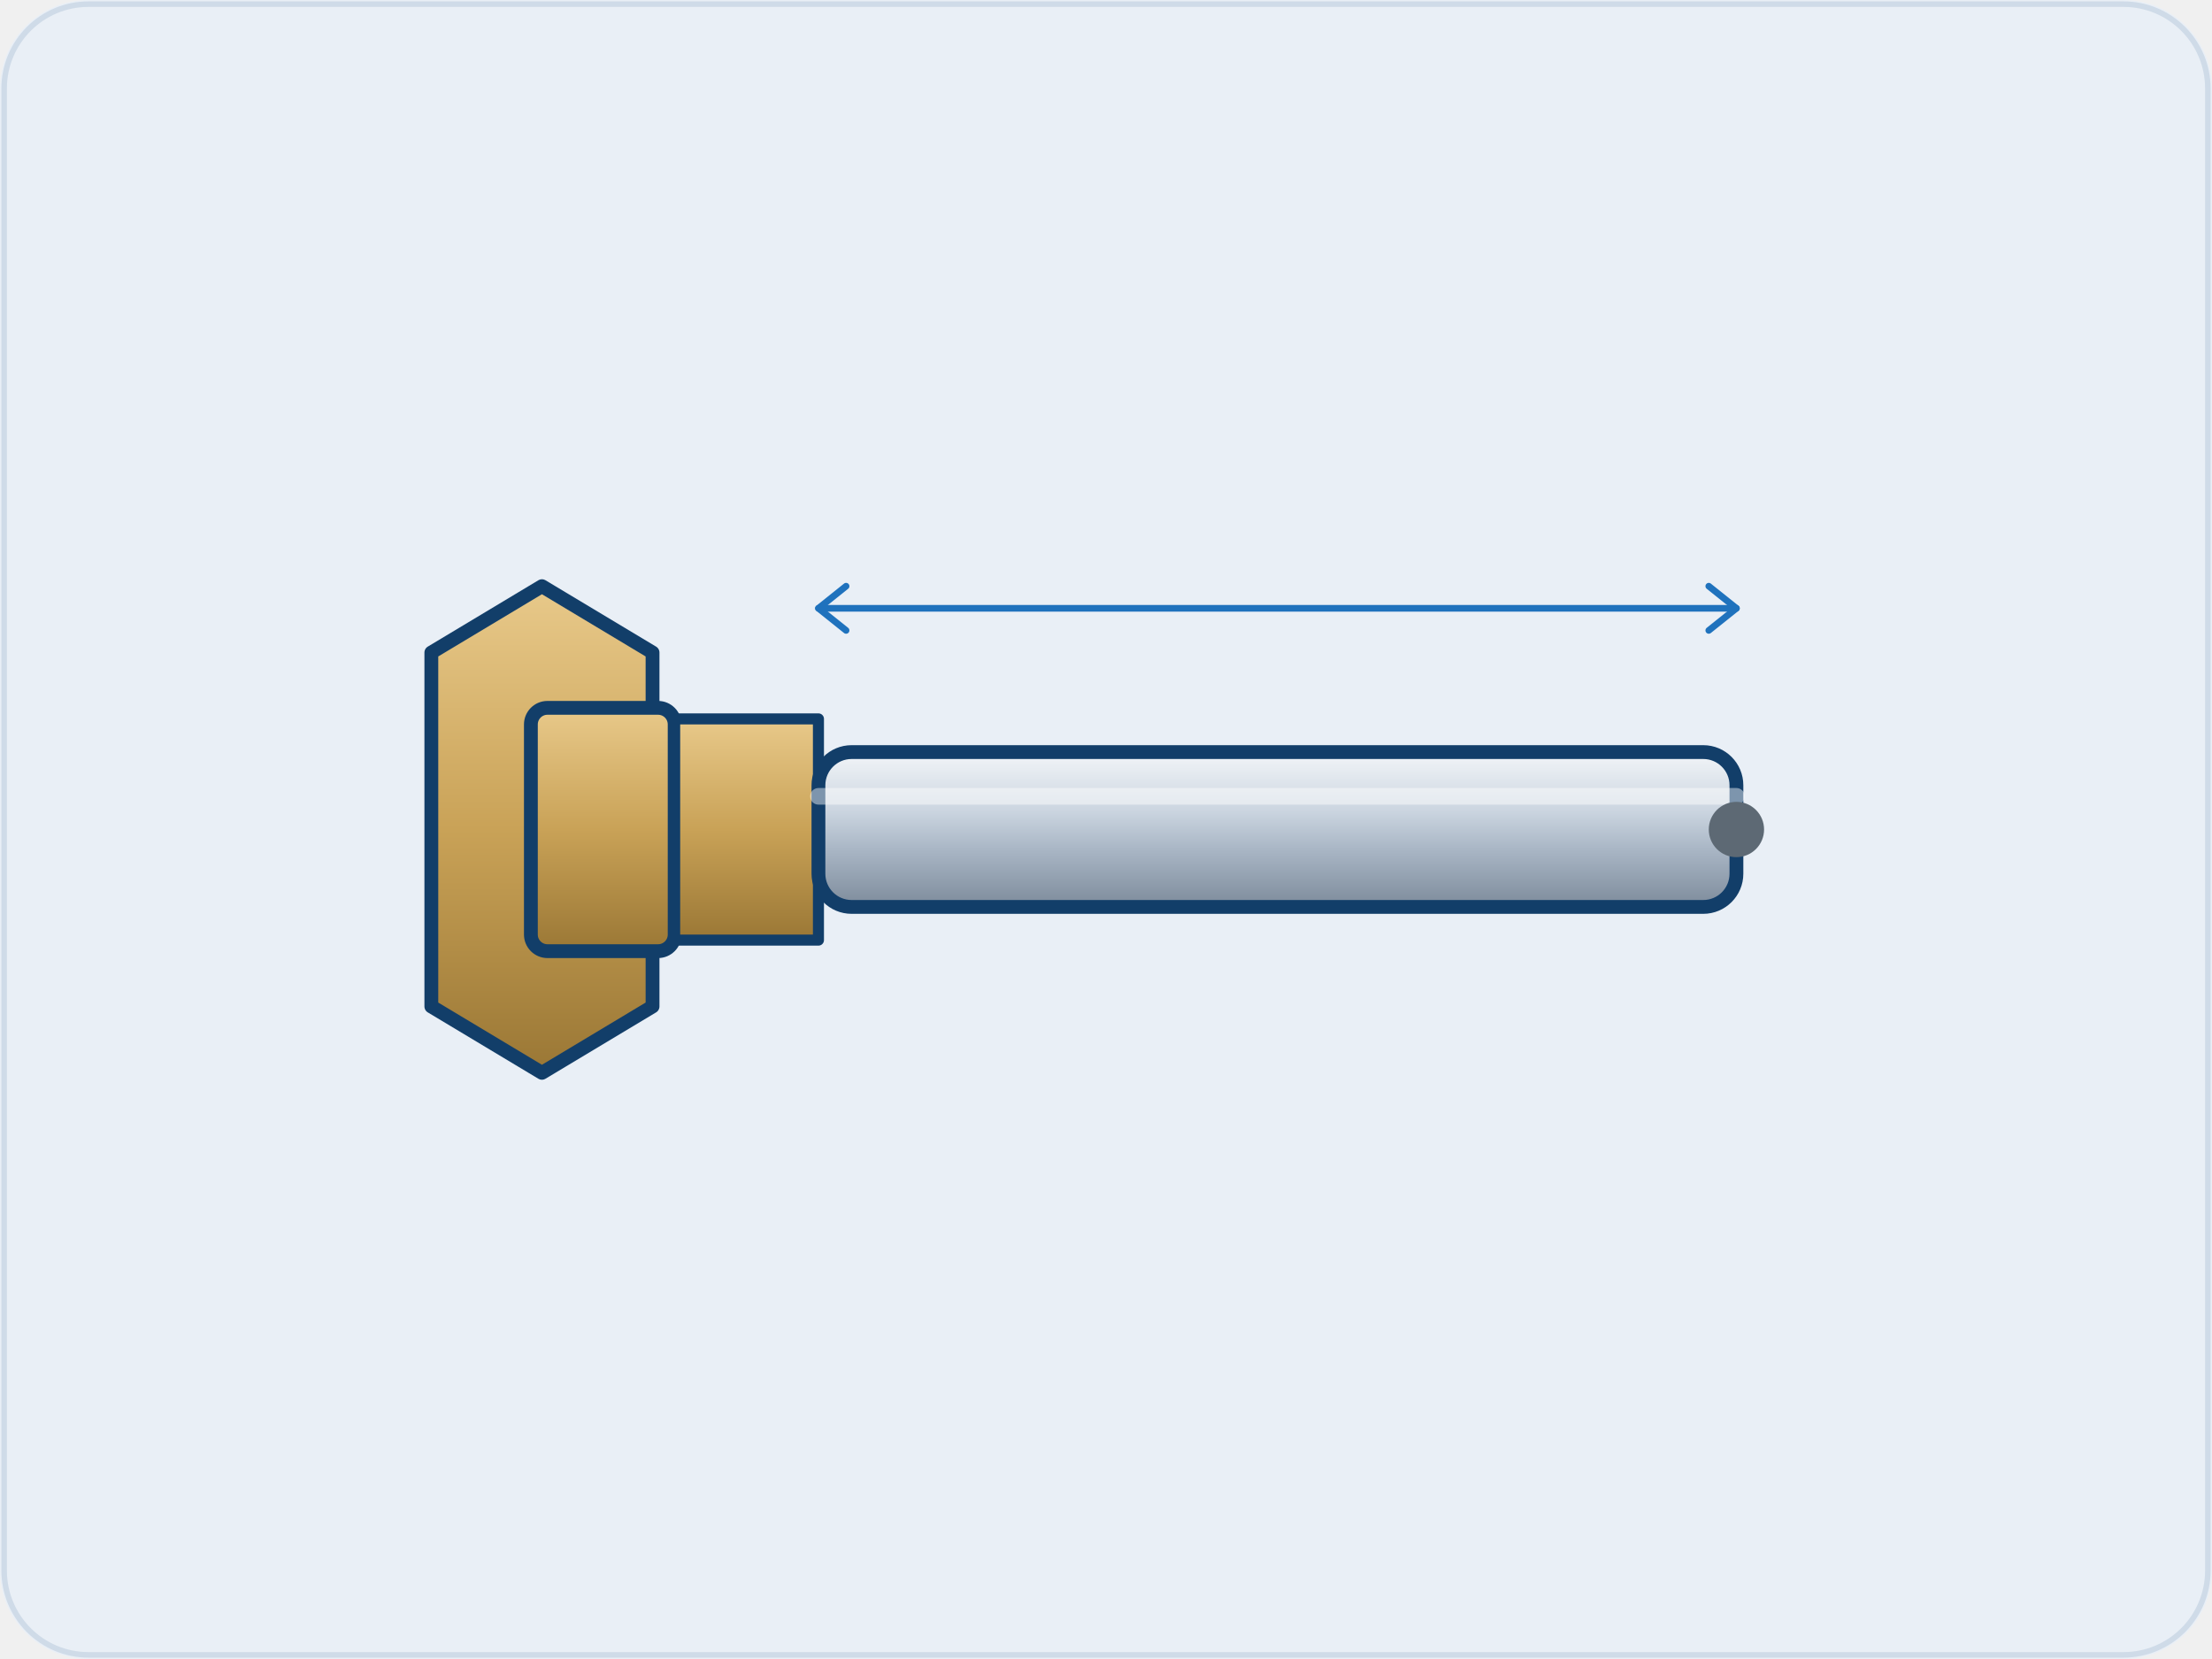
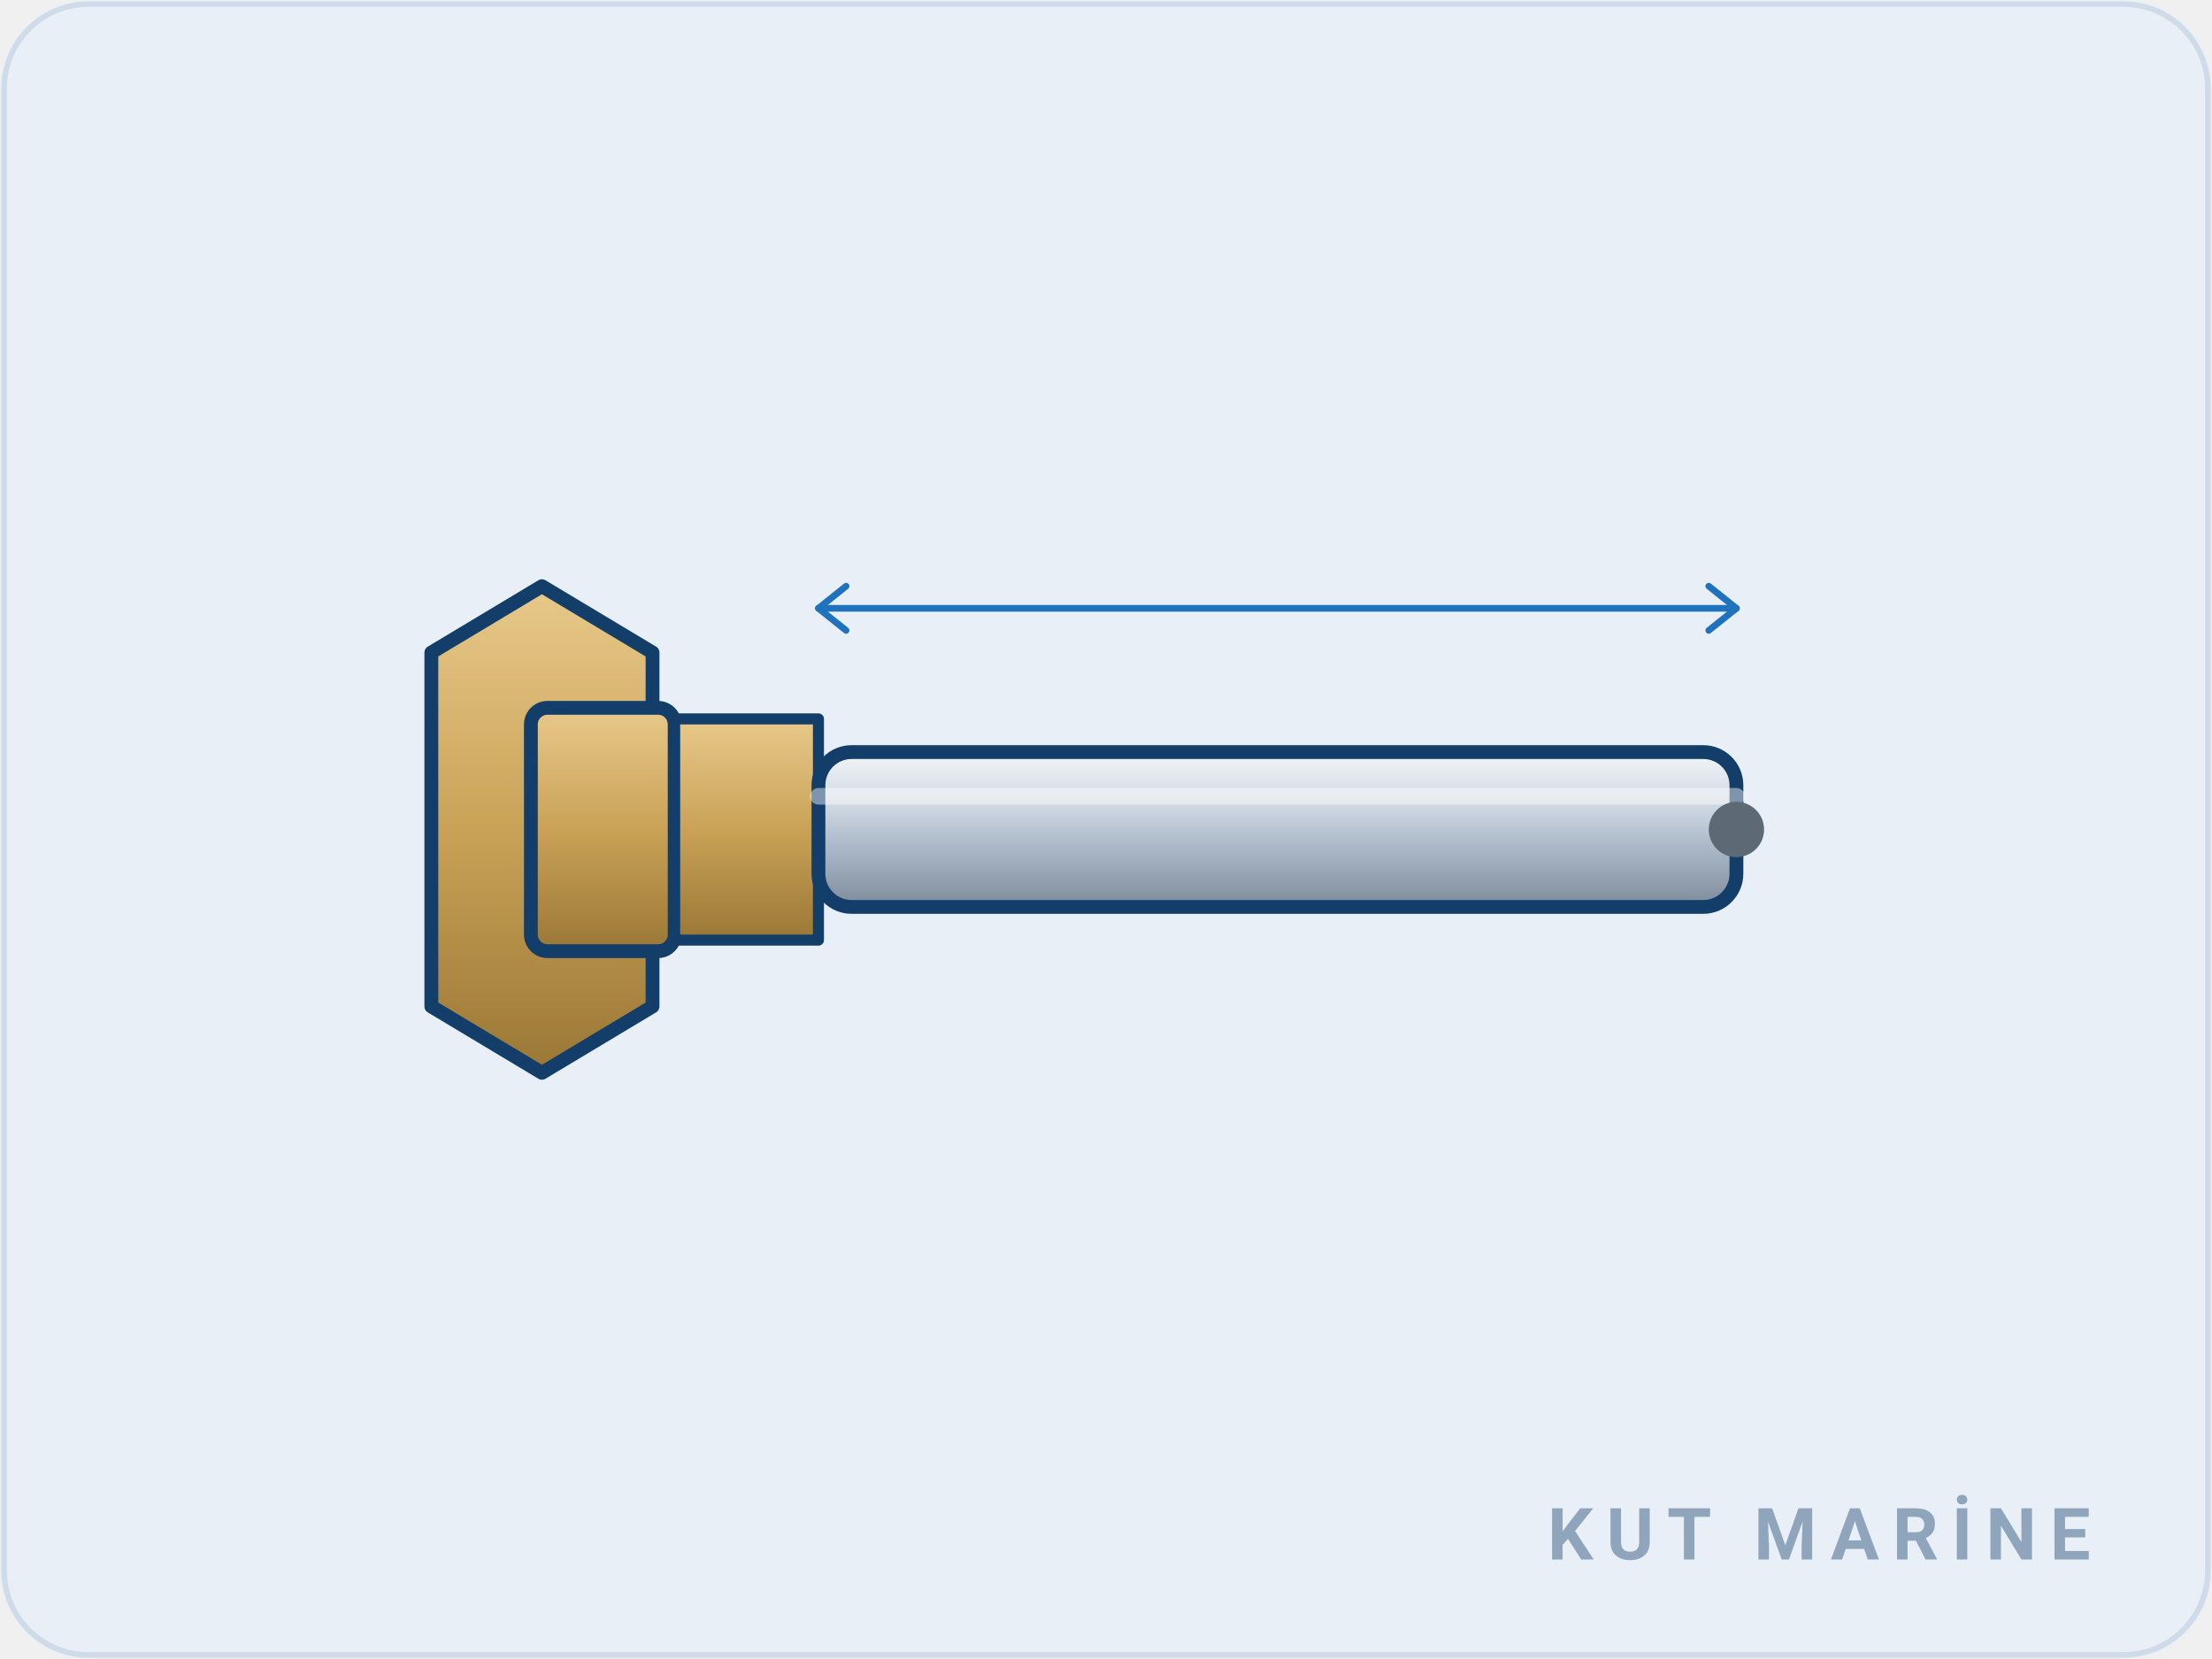
<svg xmlns="http://www.w3.org/2000/svg" viewBox="0 0 400 300" width="400" height="300" role="img" aria-labelledby="t d">
  <defs>
    <linearGradient id="metal" x1="0" y1="0" x2="0" y2="1">
      <stop offset="0" stop-color="#f2f5f8" />
      <stop offset=".38" stop-color="#cbd5e0" />
      <stop offset=".62" stop-color="#aab7c6" />
      <stop offset="1" stop-color="#7d8b9b" />
    </linearGradient>
    <linearGradient id="metalV" x1="0" y1="0" x2="1" y2="0">
      <stop offset="0" stop-color="#8f9dac" />
      <stop offset=".3" stop-color="#dbe2ea" />
      <stop offset=".6" stop-color="#b4c0cd" />
      <stop offset="1" stop-color="#808e9e" />
    </linearGradient>
    <linearGradient id="lead" x1="0" y1="0" x2="0" y2="1">
      <stop offset="0" stop-color="#9aa4ae" />
      <stop offset=".45" stop-color="#6d7883" />
      <stop offset="1" stop-color="#48515b" />
    </linearGradient>
    <linearGradient id="brass" x1="0" y1="0" x2="0" y2="1">
      <stop offset="0" stop-color="#e8c98a" />
      <stop offset=".5" stop-color="#c9a257" />
      <stop offset="1" stop-color="#9a7735" />
    </linearGradient>
    <linearGradient id="sea" x1="0" y1="0" x2="0" y2="1">
      <stop offset="0" stop-color="#bfe0f5" />
      <stop offset="1" stop-color="#5f9fd0" />
    </linearGradient>
  </defs>
  <rect width="400" height="300" rx="16" fill="#e9eff6" />
  <rect x=".75" y=".75" width="398.5" height="298.5" rx="15.25" fill="none" stroke="#cfdbe8" />
  <g stroke-linejoin="round" stroke-linecap="round">
    <g fill="url(#brass)" stroke="#123e69" stroke-width="2.5">
      <path d="M78 118l20-12 20 12v64l-20 12-20-12z" />
      <rect x="96" y="128" width="26" height="44" rx="3" />
    </g>
    <g stroke="#123e69" stroke-width="1.6" opacity=".75">
      <path d="M124 132v36M130 132v36M136 132v36M142 132v36" />
    </g>
    <rect x="122" y="130" width="26" height="40" fill="url(#brass)" stroke="#123e69" stroke-width="2" />
    <rect x="148" y="136" width="166" height="28" rx="6" fill="url(#metal)" stroke="#123e69" stroke-width="2.5" />
    <path d="M148 144h166" stroke="#fff" stroke-width="3" opacity=".45" />
    <circle cx="314" cy="150" r="5" fill="#5d6974" />
    <g stroke="#1f72bd" stroke-width="1.2" fill="none">
      <path d="M148 110L314 110" />
      <path d="M153 106L148 110L153 114M309 106L314 110L309 114" />
    </g>
  </g>
+   <text x="378" y="282" fill="#123e69" opacity=".42" font-family="system-ui,-apple-system,Segoe UI,Roboto,sans-serif" font-size="13" font-weight="600" letter-spacing="2.4" text-anchor="end">KUT MARİNE</text>
</svg>
